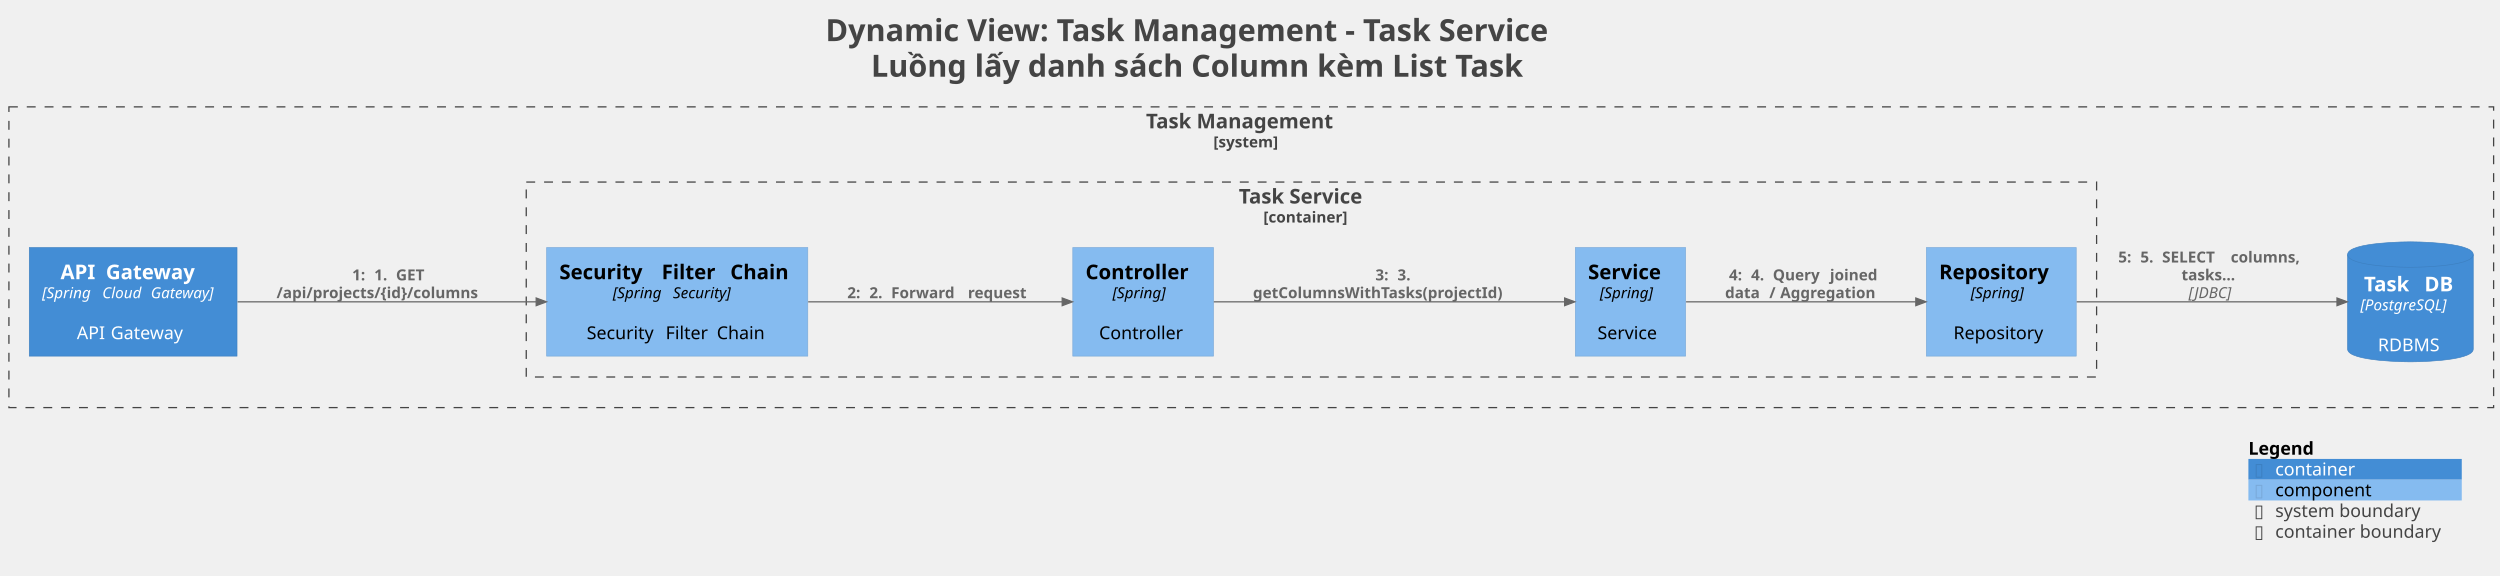
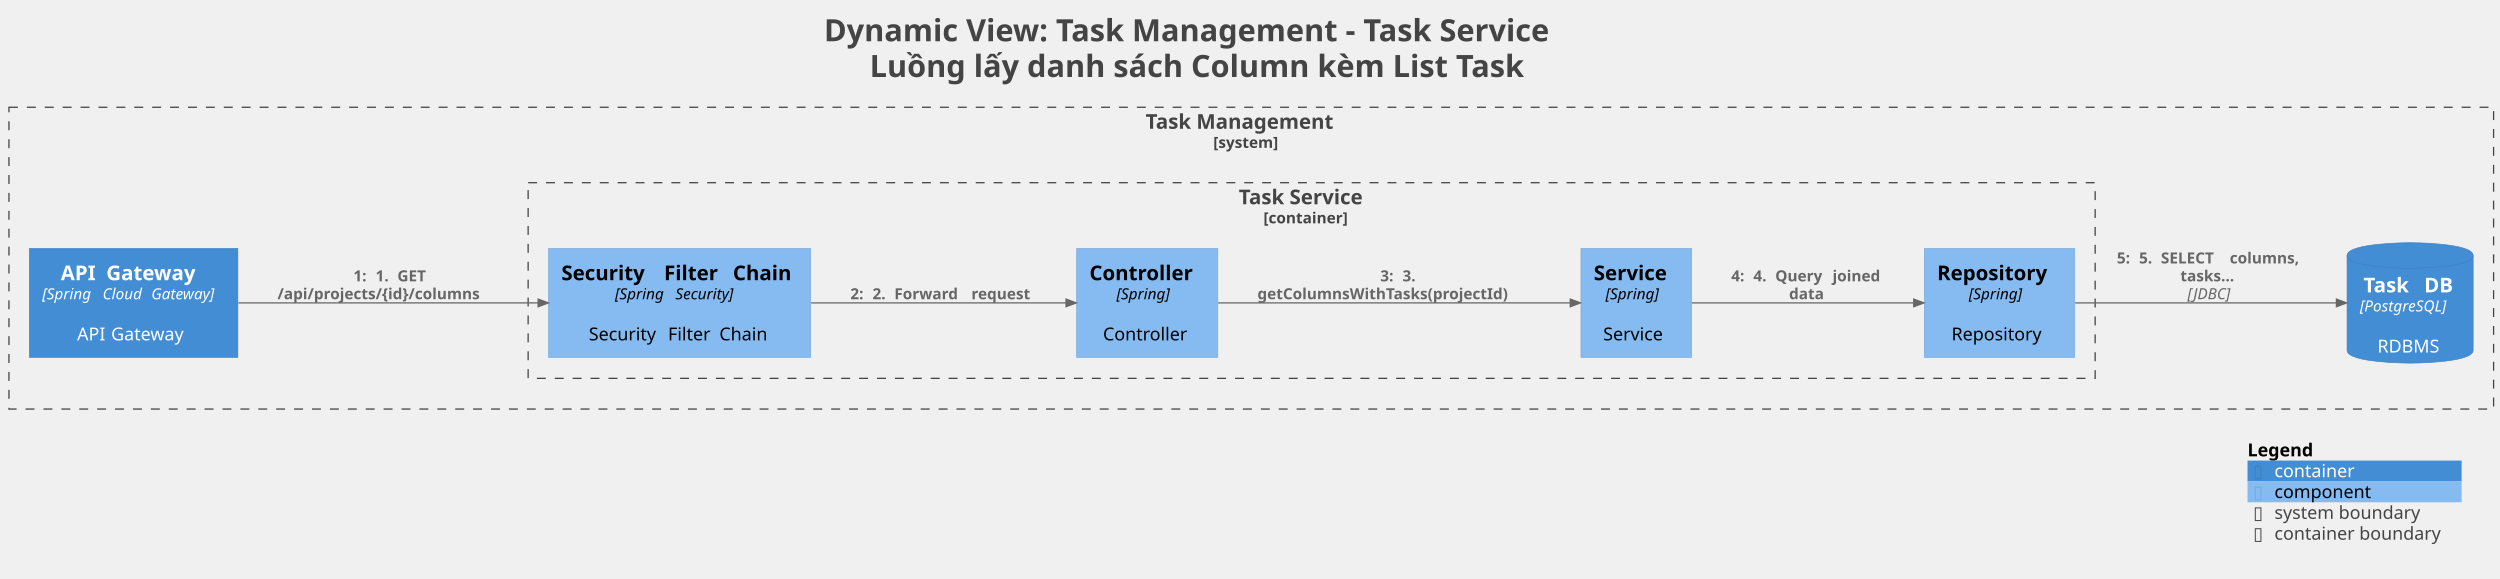
- <svg xmlns="http://www.w3.org/2000/svg" contentStyleType="text/css" data-diagram-type="DESCRIPTION" height="452px" preserveAspectRatio="none" style="width:1962px;height:452px;background:#FFFFFF;" version="1.1" viewBox="0 0 1962 452" width="1962px" zoomAndPan="magnify">
+ <svg xmlns="http://www.w3.org/2000/svg" contentStyleType="text/css" data-diagram-type="DESCRIPTION" height="452px" preserveAspectRatio="none" style="width:1955px;height:452px;background:#FFFFFF;" version="1.1" viewBox="0 0 1955 452" width="1955px" zoomAndPan="magnify">
  <defs />
  <g>
    <g class="title" data-source-line="1">
-       <text fill="#444444" font-family="sans-serif" font-size="24" font-weight="bold" lengthAdjust="spacing" textLength="653.309" x="647.841" y="32.277">Dynamic View: Task Management - Task Service</text>
-       <text fill="#444444" font-family="sans-serif" font-size="24" font-weight="bold" lengthAdjust="spacing" textLength="581.871" x="683.559" y="60.215">Luồng lấy danh sách Column kèm List Task</text>
+       <text fill="#444444" font-family="sans-serif" font-size="24" font-weight="bold" lengthAdjust="spacing" textLength="653.309" x="644.341" y="32.277">Dynamic View: Task Management - Task Service</text>
+       <text fill="#444444" font-family="sans-serif" font-size="24" font-weight="bold" lengthAdjust="spacing" textLength="581.871" x="680.059" y="60.215">Luồng lấy danh sách Column kèm List Task</text>
    </g>
    <g class="cluster" data-qualified-name="TaskManagement_boundary" data-source-line="1666" id="ent0002">
-       <rect fill="none" height="236" style="stroke:#444444;stroke-width:1;stroke-dasharray:7,7;" width="1949.99" x="7" y="83.875" />
-       <text fill="#444444" font-family="sans-serif" font-size="16" font-weight="bold" lengthAdjust="spacing" textLength="165.219" x="899.386" y="100.727">Task Management</text>
-       <text fill="#444444" font-family="sans-serif" font-size="12" font-weight="bold" lengthAdjust="spacing" textLength="59.455" x="952.268" y="115.639">[system]</text>
+       <rect fill="none" height="236" style="stroke:#444444;stroke-width:1;stroke-dasharray:7,7;" width="1942.99" x="7" y="83.875" />
+       <text fill="#444444" font-family="sans-serif" font-size="16" font-weight="bold" lengthAdjust="spacing" textLength="165.219" x="895.886" y="100.727">Task Management</text>
+       <text fill="#444444" font-family="sans-serif" font-size="12" font-weight="bold" lengthAdjust="spacing" textLength="59.455" x="948.768" y="115.639">[system]</text>
    </g>
    <g class="cluster" data-qualified-name="TaskManagement_boundary.TaskManagement.TaskService_boundary" data-source-line="1666" id="ent0003">
-       <rect fill="none" height="153" style="stroke:#444444;stroke-width:1;stroke-dasharray:7,7;" width="1232.41" x="413" y="142.875" />
-       <text fill="#444444" font-family="sans-serif" font-size="16" font-weight="bold" lengthAdjust="spacing" textLength="113.961" x="972.225" y="159.727">Task Service</text>
-       <text fill="#444444" font-family="sans-serif" font-size="12" font-weight="bold" lengthAdjust="spacing" textLength="75.416" x="991.497" y="174.639">[container]</text>
+       <rect fill="none" height="153" style="stroke:#444444;stroke-width:1;stroke-dasharray:7,7;" width="1225.41" x="413" y="142.875" />
+       <text fill="#444444" font-family="sans-serif" font-size="16" font-weight="bold" lengthAdjust="spacing" textLength="113.961" x="968.725" y="159.727">Task Service</text>
+       <text fill="#444444" font-family="sans-serif" font-size="12" font-weight="bold" lengthAdjust="spacing" textLength="75.416" x="987.997" y="174.639">[container]</text>
    </g>
    <g class="entity" data-qualified-name="TaskManagement_boundary.TaskManagement.APIGateway" data-source-line="71" id="ent0008">
      <rect fill="#438DD5" height="85.188" style="stroke:#3C7FC0;stroke-width:0.5;" width="163.004" x="23" y="194.285" />
      <text fill="#FFFFFF" font-family="sans-serif" font-size="16" font-weight="bold" lengthAdjust="spacing" textLength="30.062" x="47.467" y="219.137">API</text>
      <text fill="#FFFFFF" font-family="sans-serif" font-size="16" font-weight="bold" lengthAdjust="spacing" textLength="5.57" x="77.529" y="219.137"> </text>
      <text fill="#FFFFFF" font-family="sans-serif" font-size="16" font-weight="bold" lengthAdjust="spacing" textLength="78.438" x="83.1" y="219.137">Gateway</text>
      <text fill="#FFFFFF" font-family="sans-serif" font-size="12" font-style="italic" lengthAdjust="spacing" textLength="43.406" x="33" y="234.049">[Spring</text>
      <text fill="#FFFFFF" font-family="sans-serif" font-size="12" font-style="italic" lengthAdjust="spacing" textLength="3.814" x="76.406" y="234.049"> </text>
      <text fill="#FFFFFF" font-family="sans-serif" font-size="12" font-style="italic" lengthAdjust="spacing" textLength="34.277" x="80.221" y="234.049">Cloud</text>
      <text fill="#FFFFFF" font-family="sans-serif" font-size="12" font-style="italic" lengthAdjust="spacing" textLength="3.814" x="114.498" y="234.049"> </text>
      <text fill="#FFFFFF" font-family="sans-serif" font-size="12" font-style="italic" lengthAdjust="spacing" textLength="57.691" x="118.312" y="234.049">Gateway]</text>
      <text fill="#FFFFFF" font-family="sans-serif" font-size="14" lengthAdjust="spacing" textLength="4.45" x="102.277" y="249.874"> </text>
      <text fill="#FFFFFF" font-family="sans-serif" font-size="14" lengthAdjust="spacing" textLength="22.148" x="60.28" y="266.171">API</text>
      <text fill="#FFFFFF" font-family="sans-serif" font-size="14" lengthAdjust="spacing" textLength="4.45" x="82.429" y="266.171"> </text>
      <text fill="#FFFFFF" font-family="sans-serif" font-size="14" lengthAdjust="spacing" textLength="61.845" x="86.879" y="266.171">Gateway</text>
    </g>
    <g class="entity" data-qualified-name="TaskManagement_boundary.TaskManagement.TaskDB" data-source-line="75" id="ent0009">
-       <path d="M1842.41,199.785 C1842.41,189.785 1891.7,189.785 1891.7,189.785 C1891.7,189.785 1940.99,189.785 1940.99,199.785 L1940.99,273.973 C1940.99,283.973 1891.7,283.973 1891.7,283.973 C1891.7,283.973 1842.41,283.973 1842.41,273.973 L1842.41,199.785" fill="#438DD5" style="stroke:#3C7FC0;stroke-width:0.5;" />
-       <path d="M1842.41,199.785 C1842.41,209.785 1891.7,209.785 1891.7,209.785 C1891.7,209.785 1940.99,209.785 1940.99,199.785" fill="none" style="stroke:#3C7FC0;stroke-width:0.5;" />
-       <text fill="#FFFFFF" font-family="sans-serif" font-size="16" font-weight="bold" lengthAdjust="spacing" textLength="41.875" x="1855.239" y="228.637">Task</text>
-       <text fill="#FFFFFF" font-family="sans-serif" font-size="16" font-weight="bold" lengthAdjust="spacing" textLength="5.57" x="1897.114" y="228.637"> </text>
-       <text fill="#FFFFFF" font-family="sans-serif" font-size="16" font-weight="bold" lengthAdjust="spacing" textLength="25.477" x="1902.684" y="228.637">DB</text>
-       <text fill="#FFFFFF" font-family="sans-serif" font-size="12" font-style="italic" lengthAdjust="spacing" textLength="78.58" x="1852.41" y="243.549">[PostgreSQL]</text>
-       <text fill="#FFFFFF" font-family="sans-serif" font-size="14" lengthAdjust="spacing" textLength="4.45" x="1889.475" y="259.374"> </text>
-       <text fill="#FFFFFF" font-family="sans-serif" font-size="14" lengthAdjust="spacing" textLength="51.078" x="1866.161" y="275.671">RDBMS</text>
+       <path d="M1835.41,199.785 C1835.41,189.785 1884.7,189.785 1884.7,189.785 C1884.7,189.785 1933.99,189.785 1933.99,199.785 L1933.99,273.973 C1933.99,283.973 1884.7,283.973 1884.7,283.973 C1884.7,283.973 1835.41,283.973 1835.41,273.973 L1835.41,199.785" fill="#438DD5" style="stroke:#3C7FC0;stroke-width:0.5;" />
+       <path d="M1835.41,199.785 C1835.41,209.785 1884.7,209.785 1884.7,209.785 C1884.7,209.785 1933.99,209.785 1933.99,199.785" fill="none" style="stroke:#3C7FC0;stroke-width:0.5;" />
+       <text fill="#FFFFFF" font-family="sans-serif" font-size="16" font-weight="bold" lengthAdjust="spacing" textLength="41.875" x="1848.239" y="228.637">Task</text>
+       <text fill="#FFFFFF" font-family="sans-serif" font-size="16" font-weight="bold" lengthAdjust="spacing" textLength="5.57" x="1890.114" y="228.637"> </text>
+       <text fill="#FFFFFF" font-family="sans-serif" font-size="16" font-weight="bold" lengthAdjust="spacing" textLength="25.477" x="1895.684" y="228.637">DB</text>
+       <text fill="#FFFFFF" font-family="sans-serif" font-size="12" font-style="italic" lengthAdjust="spacing" textLength="78.58" x="1845.41" y="243.549">[PostgreSQL]</text>
+       <text fill="#FFFFFF" font-family="sans-serif" font-size="14" lengthAdjust="spacing" textLength="4.45" x="1882.475" y="259.374"> </text>
+       <text fill="#FFFFFF" font-family="sans-serif" font-size="14" lengthAdjust="spacing" textLength="51.078" x="1859.161" y="275.671">RDBMS</text>
    </g>
    <g class="entity" data-qualified-name="TaskManagement_boundary.TaskManagement.TaskService_boundary.TaskManagement.TaskService.SecurityFilterChain" data-source-line="78" id="ent0004">
      <rect fill="#85BBF0" height="85.188" style="stroke:#78A8D8;stroke-width:0.5;" width="204.938" x="429" y="194.285" />
      <text fill="#000000" font-family="sans-serif" font-size="16" font-weight="bold" lengthAdjust="spacing" textLength="74.703" x="439" y="219.137">Security</text>
      <text fill="#000000" font-family="sans-serif" font-size="16" font-weight="bold" lengthAdjust="spacing" textLength="5.57" x="513.703" y="219.137"> </text>
      <text fill="#000000" font-family="sans-serif" font-size="16" font-weight="bold" lengthAdjust="spacing" textLength="48.289" x="519.273" y="219.137">Filter</text>
      <text fill="#000000" font-family="sans-serif" font-size="16" font-weight="bold" lengthAdjust="spacing" textLength="5.57" x="567.562" y="219.137"> </text>
      <text fill="#000000" font-family="sans-serif" font-size="16" font-weight="bold" lengthAdjust="spacing" textLength="50.805" x="573.133" y="219.137">Chain</text>
      <text fill="#000000" font-family="sans-serif" font-size="12" font-style="italic" lengthAdjust="spacing" textLength="43.406" x="480.879" y="234.049">[Spring</text>
      <text fill="#000000" font-family="sans-serif" font-size="12" font-style="italic" lengthAdjust="spacing" textLength="3.814" x="524.285" y="234.049"> </text>
      <text fill="#000000" font-family="sans-serif" font-size="12" font-style="italic" lengthAdjust="spacing" textLength="53.959" x="528.1" y="234.049">Security]</text>
      <text fill="#000000" font-family="sans-serif" font-size="14" lengthAdjust="spacing" textLength="4.45" x="529.244" y="249.874"> </text>
      <text fill="#000000" font-family="sans-serif" font-size="14" lengthAdjust="spacing" textLength="57.49" x="460.433" y="266.171">Security</text>
      <text fill="#000000" font-family="sans-serif" font-size="14" lengthAdjust="spacing" textLength="4.45" x="517.923" y="266.171"> </text>
      <text fill="#000000" font-family="sans-serif" font-size="14" lengthAdjust="spacing" textLength="35.69" x="522.374" y="266.171">Filter</text>
      <text fill="#000000" font-family="sans-serif" font-size="14" lengthAdjust="spacing" textLength="4.45" x="558.064" y="266.171"> </text>
      <text fill="#000000" font-family="sans-serif" font-size="14" lengthAdjust="spacing" textLength="39.99" x="562.514" y="266.171">Chain</text>
    </g>
    <g class="entity" data-qualified-name="TaskManagement_boundary.TaskManagement.TaskService_boundary.TaskManagement.TaskService.Controller" data-source-line="78" id="ent0005">
      <rect fill="#85BBF0" height="85.188" style="stroke:#78A8D8;stroke-width:0.5;" width="110.367" x="841.94" y="194.285" />
      <text fill="#000000" font-family="sans-serif" font-size="16" font-weight="bold" lengthAdjust="spacing" textLength="90.367" x="851.94" y="219.137">Controller</text>
      <text fill="#000000" font-family="sans-serif" font-size="12" font-style="italic" lengthAdjust="spacing" textLength="48.088" x="873.08" y="234.049">[Spring]</text>
      <text fill="#000000" font-family="sans-serif" font-size="14" lengthAdjust="spacing" textLength="4.45" x="894.899" y="249.874"> </text>
      <text fill="#000000" font-family="sans-serif" font-size="14" lengthAdjust="spacing" textLength="69.173" x="862.537" y="266.171">Controller</text>
    </g>
    <g class="entity" data-qualified-name="TaskManagement_boundary.TaskManagement.TaskService_boundary.TaskManagement.TaskService.Service" data-source-line="78" id="ent0006">
      <rect fill="#85BBF0" height="85.188" style="stroke:#78A8D8;stroke-width:0.5;" width="86.516" x="1236.31" y="194.285" />
      <text fill="#000000" font-family="sans-serif" font-size="16" font-weight="bold" lengthAdjust="spacing" textLength="66.516" x="1246.31" y="219.137">Service</text>
      <text fill="#000000" font-family="sans-serif" font-size="12" font-style="italic" lengthAdjust="spacing" textLength="48.088" x="1255.524" y="234.049">[Spring]</text>
      <text fill="#000000" font-family="sans-serif" font-size="14" lengthAdjust="spacing" textLength="4.45" x="1277.343" y="249.874"> </text>
      <text fill="#000000" font-family="sans-serif" font-size="14" lengthAdjust="spacing" textLength="51.741" x="1253.697" y="266.171">Service</text>
    </g>
    <g class="entity" data-qualified-name="TaskManagement_boundary.TaskManagement.TaskService_boundary.TaskManagement.TaskService.Repository" data-source-line="78" id="ent0007">
-       <rect fill="#85BBF0" height="85.188" style="stroke:#78A8D8;stroke-width:0.5;" width="117.586" x="1511.82" y="194.285" />
-       <text fill="#000000" font-family="sans-serif" font-size="16" font-weight="bold" lengthAdjust="spacing" textLength="97.586" x="1521.82" y="219.137">Repository</text>
-       <text fill="#000000" font-family="sans-serif" font-size="12" font-style="italic" lengthAdjust="spacing" textLength="48.088" x="1546.569" y="234.049">[Spring]</text>
-       <text fill="#000000" font-family="sans-serif" font-size="14" lengthAdjust="spacing" textLength="4.45" x="1568.388" y="249.874"> </text>
-       <text fill="#000000" font-family="sans-serif" font-size="14" lengthAdjust="spacing" textLength="75.072" x="1533.077" y="266.171">Repository</text>
+       <rect fill="#85BBF0" height="85.188" style="stroke:#78A8D8;stroke-width:0.5;" width="117.586" x="1504.82" y="194.285" />
+       <text fill="#000000" font-family="sans-serif" font-size="16" font-weight="bold" lengthAdjust="spacing" textLength="97.586" x="1514.82" y="219.137">Repository</text>
+       <text fill="#000000" font-family="sans-serif" font-size="12" font-style="italic" lengthAdjust="spacing" textLength="48.088" x="1539.569" y="234.049">[Spring]</text>
+       <text fill="#000000" font-family="sans-serif" font-size="14" lengthAdjust="spacing" textLength="4.45" x="1561.388" y="249.874"> </text>
+       <text fill="#000000" font-family="sans-serif" font-size="14" lengthAdjust="spacing" textLength="75.072" x="1526.077" y="266.171">Repository</text>
    </g>
    <g class="link" data-entity-1="ent0008" data-entity-2="ent0004" data-link-type="dependency" data-source-line="1779" id="lnk10">
      <path d="M186.44,236.875 C255.31,236.875 346.59,236.875 420.81,236.875" fill="none" id="TaskManagement.APIGateway-to-TaskManagement.TaskService.SecurityFilterChain" style="stroke:#666666;stroke-width:1;" />
      <polygon fill="#666666" points="428.81,236.875,420.81,233.875,420.81,239.875,428.81,236.875" style="stroke:#666666;stroke-width:1;" />
      <text fill="#666666" font-family="sans-serif" font-size="12" font-weight="bold" lengthAdjust="spacing" textLength="13.148" x="276.338" y="220.014">1:</text>
      <text fill="#666666" font-family="sans-serif" font-size="12" font-weight="bold" lengthAdjust="spacing" textLength="4.178" x="289.486" y="220.014"> </text>
      <text fill="#666666" font-family="sans-serif" font-size="12" font-weight="bold" lengthAdjust="spacing" textLength="12.908" x="293.664" y="220.014">1.</text>
      <text fill="#666666" font-family="sans-serif" font-size="12" font-weight="bold" lengthAdjust="spacing" textLength="4.178" x="306.572" y="220.014"> </text>
      <text fill="#666666" font-family="sans-serif" font-size="12" font-weight="bold" lengthAdjust="spacing" textLength="26.232" x="310.75" y="220.014">GET</text>
      <text fill="#666666" font-family="sans-serif" font-size="12" font-weight="bold" lengthAdjust="spacing" textLength="179.32" x="217" y="233.982">/api/projects/{id}/columns</text>
    </g>
    <g class="link" data-entity-1="ent0004" data-entity-2="ent0005" data-link-type="dependency" data-source-line="1779" id="lnk11">
      <path d="M634.25,236.875 C701.49,236.875 778.98,236.875 833.63,236.875" fill="none" id="TaskManagement.TaskService.SecurityFilterChain-to-TaskManagement.TaskService.Controller" style="stroke:#666666;stroke-width:1;" />
      <polygon fill="#666666" points="841.63,236.875,833.63,233.875,833.63,239.875,841.63,236.875" style="stroke:#666666;stroke-width:1;" />
      <text fill="#666666" font-family="sans-serif" font-size="12" font-weight="bold" lengthAdjust="spacing" textLength="13.148" x="664.94" y="234.014">2:</text>
      <text fill="#666666" font-family="sans-serif" font-size="12" font-weight="bold" lengthAdjust="spacing" textLength="4.178" x="678.088" y="234.014"> </text>
      <text fill="#666666" font-family="sans-serif" font-size="12" font-weight="bold" lengthAdjust="spacing" textLength="12.908" x="682.266" y="234.014">2.</text>
      <text fill="#666666" font-family="sans-serif" font-size="12" font-weight="bold" lengthAdjust="spacing" textLength="4.178" x="695.174" y="234.014"> </text>
      <text fill="#666666" font-family="sans-serif" font-size="12" font-weight="bold" lengthAdjust="spacing" textLength="56.051" x="699.352" y="234.014">Forward</text>
      <text fill="#666666" font-family="sans-serif" font-size="12" font-weight="bold" lengthAdjust="spacing" textLength="4.178" x="755.403" y="234.014"> </text>
      <text fill="#666666" font-family="sans-serif" font-size="12" font-weight="bold" lengthAdjust="spacing" textLength="52.207" x="759.581" y="234.014">request</text>
    </g>
    <g class="link" data-entity-1="ent0005" data-entity-2="ent0006" data-link-type="dependency" data-source-line="1779" id="lnk12">
      <path d="M952.63,236.875 C1029.06,236.875 1158.49,236.875 1227.93,236.875" fill="none" id="TaskManagement.TaskService.Controller-to-TaskManagement.TaskService.Service" style="stroke:#666666;stroke-width:1;" />
      <polygon fill="#666666" points="1235.93,236.875,1227.93,233.875,1227.93,239.875,1235.93,236.875" style="stroke:#666666;stroke-width:1;" />
      <text fill="#666666" font-family="sans-serif" font-size="12" font-weight="bold" lengthAdjust="spacing" textLength="13.148" x="1079.401" y="220.014">3:</text>
      <text fill="#666666" font-family="sans-serif" font-size="12" font-weight="bold" lengthAdjust="spacing" textLength="4.178" x="1092.549" y="220.014"> </text>
      <text fill="#666666" font-family="sans-serif" font-size="12" font-weight="bold" lengthAdjust="spacing" textLength="12.908" x="1096.727" y="220.014">3.</text>
      <text fill="#666666" font-family="sans-serif" font-size="12" font-weight="bold" lengthAdjust="spacing" textLength="222.416" x="983.31" y="233.982">getColumnsWithTasks(projectId)</text>
    </g>
    <g class="link" data-entity-1="ent0006" data-entity-2="ent0007" data-link-type="dependency" data-source-line="1779" id="lnk13">
-       <path d="M1323.22,236.875 C1373.08,236.875 1447.85,236.875 1503.54,236.875" fill="none" id="TaskManagement.TaskService.Service-to-TaskManagement.TaskService.Repository" style="stroke:#666666;stroke-width:1;" />
-       <polygon fill="#666666" points="1511.54,236.875,1503.54,233.875,1503.54,239.875,1511.54,236.875" style="stroke:#666666;stroke-width:1;" />
-       <text fill="#666666" font-family="sans-serif" font-size="12" font-weight="bold" lengthAdjust="spacing" textLength="13.148" x="1356.896" y="220.014">4:</text>
-       <text fill="#666666" font-family="sans-serif" font-size="12" font-weight="bold" lengthAdjust="spacing" textLength="4.178" x="1370.045" y="220.014"> </text>
-       <text fill="#666666" font-family="sans-serif" font-size="12" font-weight="bold" lengthAdjust="spacing" textLength="12.908" x="1374.222" y="220.014">4.</text>
-       <text fill="#666666" font-family="sans-serif" font-size="12" font-weight="bold" lengthAdjust="spacing" textLength="4.178" x="1387.13" y="220.014"> </text>
-       <text fill="#666666" font-family="sans-serif" font-size="12" font-weight="bold" lengthAdjust="spacing" textLength="40.623" x="1391.308" y="220.014">Query</text>
-       <text fill="#666666" font-family="sans-serif" font-size="12" font-weight="bold" lengthAdjust="spacing" textLength="4.178" x="1431.931" y="220.014"> </text>
-       <text fill="#666666" font-family="sans-serif" font-size="12" font-weight="bold" lengthAdjust="spacing" textLength="41.742" x="1436.109" y="220.014">joined</text>
-       <text fill="#666666" font-family="sans-serif" font-size="12" font-weight="bold" lengthAdjust="spacing" textLength="30.521" x="1353.82" y="233.982">data</text>
-       <text fill="#666666" font-family="sans-serif" font-size="12" font-weight="bold" lengthAdjust="spacing" textLength="4.178" x="1384.341" y="233.982"> </text>
-       <text fill="#666666" font-family="sans-serif" font-size="12" font-weight="bold" lengthAdjust="spacing" textLength="4.383" x="1388.519" y="233.982">/</text>
-       <text fill="#666666" font-family="sans-serif" font-size="12" font-weight="bold" lengthAdjust="spacing" textLength="4.178" x="1392.902" y="233.982"> </text>
-       <text fill="#666666" font-family="sans-serif" font-size="12" font-weight="bold" lengthAdjust="spacing" textLength="83.848" x="1397.08" y="233.982">Aggregation</text>
+       <path d="M1323.1,236.875 C1371.42,236.875 1442.56,236.875 1496.54,236.875" fill="none" id="TaskManagement.TaskService.Service-to-TaskManagement.TaskService.Repository" style="stroke:#666666;stroke-width:1;" />
+       <polygon fill="#666666" points="1504.54,236.875,1496.54,233.875,1496.54,239.875,1504.54,236.875" style="stroke:#666666;stroke-width:1;" />
+       <text fill="#666666" font-family="sans-serif" font-size="12" font-weight="bold" lengthAdjust="spacing" textLength="13.148" x="1353.82" y="220.014">4:</text>
+       <text fill="#666666" font-family="sans-serif" font-size="12" font-weight="bold" lengthAdjust="spacing" textLength="4.178" x="1366.968" y="220.014"> </text>
+       <text fill="#666666" font-family="sans-serif" font-size="12" font-weight="bold" lengthAdjust="spacing" textLength="12.908" x="1371.146" y="220.014">4.</text>
+       <text fill="#666666" font-family="sans-serif" font-size="12" font-weight="bold" lengthAdjust="spacing" textLength="4.178" x="1384.054" y="220.014"> </text>
+       <text fill="#666666" font-family="sans-serif" font-size="12" font-weight="bold" lengthAdjust="spacing" textLength="40.623" x="1388.232" y="220.014">Query</text>
+       <text fill="#666666" font-family="sans-serif" font-size="12" font-weight="bold" lengthAdjust="spacing" textLength="4.178" x="1428.855" y="220.014"> </text>
+       <text fill="#666666" font-family="sans-serif" font-size="12" font-weight="bold" lengthAdjust="spacing" textLength="41.742" x="1433.033" y="220.014">joined</text>
+       <text fill="#666666" font-family="sans-serif" font-size="12" font-weight="bold" lengthAdjust="spacing" textLength="30.521" x="1399.037" y="233.982">data</text>
    </g>
    <g class="link" data-entity-1="ent0007" data-entity-2="ent0009" data-link-type="dependency" data-source-line="1779" id="lnk14">
-       <path d="M1629.77,236.875 C1690.62,236.875 1777.06,236.875 1834.08,236.875" fill="none" id="TaskManagement.TaskService.Repository-to-TaskManagement.TaskDB" style="stroke:#666666;stroke-width:1;" />
-       <polygon fill="#666666" points="1842.08,236.875,1834.08,233.875,1834.08,239.875,1842.08,236.875" style="stroke:#666666;stroke-width:1;" />
-       <text fill="#666666" font-family="sans-serif" font-size="12" font-weight="bold" lengthAdjust="spacing" textLength="13.148" x="1662.41" y="206.014">5:</text>
-       <text fill="#666666" font-family="sans-serif" font-size="12" font-weight="bold" lengthAdjust="spacing" textLength="4.178" x="1675.558" y="206.014"> </text>
-       <text fill="#666666" font-family="sans-serif" font-size="12" font-weight="bold" lengthAdjust="spacing" textLength="12.908" x="1679.736" y="206.014">5.</text>
-       <text fill="#666666" font-family="sans-serif" font-size="12" font-weight="bold" lengthAdjust="spacing" textLength="4.178" x="1692.644" y="206.014"> </text>
-       <text fill="#666666" font-family="sans-serif" font-size="12" font-weight="bold" lengthAdjust="spacing" textLength="49.676" x="1696.822" y="206.014">SELECT</text>
-       <text fill="#666666" font-family="sans-serif" font-size="12" font-weight="bold" lengthAdjust="spacing" textLength="4.178" x="1746.498" y="206.014"> </text>
-       <text fill="#666666" font-family="sans-serif" font-size="12" font-weight="bold" lengthAdjust="spacing" textLength="60.762" x="1750.676" y="206.014">columns,</text>
-       <text fill="#666666" font-family="sans-serif" font-size="12" font-weight="bold" lengthAdjust="spacing" textLength="49.775" x="1712.036" y="219.982">tasks...</text>
-       <text fill="#666666" font-family="sans-serif" font-size="12" font-style="italic" lengthAdjust="spacing" textLength="38.754" x="1717.547" y="233.951">[JDBC]</text>
+       <path d="M1622.77,236.875 C1683.62,236.875 1770.06,236.875 1827.08,236.875" fill="none" id="TaskManagement.TaskService.Repository-to-TaskManagement.TaskDB" style="stroke:#666666;stroke-width:1;" />
+       <polygon fill="#666666" points="1835.08,236.875,1827.08,233.875,1827.08,239.875,1835.08,236.875" style="stroke:#666666;stroke-width:1;" />
+       <text fill="#666666" font-family="sans-serif" font-size="12" font-weight="bold" lengthAdjust="spacing" textLength="13.148" x="1655.41" y="206.014">5:</text>
+       <text fill="#666666" font-family="sans-serif" font-size="12" font-weight="bold" lengthAdjust="spacing" textLength="4.178" x="1668.558" y="206.014"> </text>
+       <text fill="#666666" font-family="sans-serif" font-size="12" font-weight="bold" lengthAdjust="spacing" textLength="12.908" x="1672.736" y="206.014">5.</text>
+       <text fill="#666666" font-family="sans-serif" font-size="12" font-weight="bold" lengthAdjust="spacing" textLength="4.178" x="1685.644" y="206.014"> </text>
+       <text fill="#666666" font-family="sans-serif" font-size="12" font-weight="bold" lengthAdjust="spacing" textLength="49.676" x="1689.822" y="206.014">SELECT</text>
+       <text fill="#666666" font-family="sans-serif" font-size="12" font-weight="bold" lengthAdjust="spacing" textLength="4.178" x="1739.498" y="206.014"> </text>
+       <text fill="#666666" font-family="sans-serif" font-size="12" font-weight="bold" lengthAdjust="spacing" textLength="60.762" x="1743.676" y="206.014">columns,</text>
+       <text fill="#666666" font-family="sans-serif" font-size="12" font-weight="bold" lengthAdjust="spacing" textLength="49.775" x="1705.036" y="219.982">tasks...</text>
+       <text fill="#666666" font-family="sans-serif" font-size="12" font-style="italic" lengthAdjust="spacing" textLength="38.754" x="1710.547" y="233.951">[JDBC]</text>
    </g>
    <g class="legend" data-source-line="1576">
-       <rect fill="none" height="16.297" style="stroke:none;stroke-width:1;" width="167.446" x="1764.544" y="343.875" />
-       <text fill="#000000" font-family="sans-serif" font-size="14" font-weight="bold" lengthAdjust="spacing" textLength="57.921" x="1764.544" y="356.87">Legend</text>
-       <text fill="#FFFFFF" font-family="sans-serif" font-size="14" lengthAdjust="spacing" textLength="4.45" x="1827.339" y="356.87"> </text>
-       <rect fill="#438DD5" height="16.297" style="stroke:none;stroke-width:1;" width="167.446" x="1764.544" y="360.172" />
-       <text fill="#3C7FC0" font-family="sans-serif" font-size="14" lengthAdjust="spacing" textLength="7.704" x="1768.994" y="373.167">▯</text>
-       <text fill="#FFFFFF" font-family="sans-serif" font-size="14" lengthAdjust="spacing" textLength="4.45" x="1776.698" y="373.167"> </text>
-       <text fill="#FFFFFF" font-family="sans-serif" font-size="14" lengthAdjust="spacing" textLength="66.336" x="1785.598" y="373.167">container</text>
-       <text fill="#FFFFFF" font-family="sans-serif" font-size="14" lengthAdjust="spacing" textLength="4.45" x="1856.384" y="373.167"> </text>
-       <rect fill="#85BBF0" height="16.297" style="stroke:none;stroke-width:1;" width="167.446" x="1764.544" y="376.469" />
-       <text fill="#78A8D8" font-family="sans-serif" font-size="14" lengthAdjust="spacing" textLength="7.704" x="1768.994" y="389.464">▯</text>
-       <text fill="#FFFFFF" font-family="sans-serif" font-size="14" lengthAdjust="spacing" textLength="4.45" x="1776.698" y="389.464"> </text>
-       <text fill="#000000" font-family="sans-serif" font-size="14" lengthAdjust="spacing" textLength="79.201" x="1785.598" y="389.464">component</text>
-       <text fill="#FFFFFF" font-family="sans-serif" font-size="14" lengthAdjust="spacing" textLength="4.45" x="1869.25" y="389.464"> </text>
-       <rect fill="none" height="16.297" style="stroke:none;stroke-width:1;" width="167.446" x="1764.544" y="392.766" />
-       <text fill="#444444" font-family="sans-serif" font-size="14" lengthAdjust="spacing" textLength="7.704" x="1768.994" y="405.761">▯</text>
-       <text fill="#FFFFFF" font-family="sans-serif" font-size="14" lengthAdjust="spacing" textLength="4.45" x="1776.698" y="405.761"> </text>
-       <text fill="#444444" font-family="sans-serif" font-size="14" lengthAdjust="spacing" textLength="121.769" x="1785.598" y="405.761">system boundary</text>
-       <text fill="#FFFFFF" font-family="sans-serif" font-size="14" lengthAdjust="spacing" textLength="4.45" x="1911.817" y="405.761"> </text>
-       <rect fill="none" height="16.297" style="stroke:none;stroke-width:1;" width="167.446" x="1764.544" y="409.062" />
-       <text fill="#444444" font-family="sans-serif" font-size="14" lengthAdjust="spacing" textLength="7.704" x="1768.994" y="422.058">▯</text>
-       <text fill="#FFFFFF" font-family="sans-serif" font-size="14" lengthAdjust="spacing" textLength="4.45" x="1776.698" y="422.058"> </text>
-       <text fill="#444444" font-family="sans-serif" font-size="14" lengthAdjust="spacing" textLength="137.491" x="1785.598" y="422.058">container boundary</text>
-       <text fill="#FFFFFF" font-family="sans-serif" font-size="14" lengthAdjust="spacing" textLength="4.45" x="1927.54" y="422.058"> </text>
-       <line style="stroke:none;stroke-width:1;" x1="1764.544" x2="1931.99" y1="343.875" y2="343.875" />
-       <line style="stroke:none;stroke-width:1;" x1="1764.544" x2="1931.99" y1="360.172" y2="360.172" />
-       <line style="stroke:none;stroke-width:1;" x1="1764.544" x2="1931.99" y1="376.469" y2="376.469" />
-       <line style="stroke:none;stroke-width:1;" x1="1764.544" x2="1931.99" y1="392.766" y2="392.766" />
-       <line style="stroke:none;stroke-width:1;" x1="1764.544" x2="1931.99" y1="409.062" y2="409.062" />
-       <line style="stroke:none;stroke-width:1;" x1="1764.544" x2="1931.99" y1="425.359" y2="425.359" />
-       <line style="stroke:none;stroke-width:1;" x1="1764.544" x2="1764.544" y1="343.875" y2="425.359" />
-       <line style="stroke:none;stroke-width:1;" x1="1931.99" x2="1931.99" y1="343.875" y2="425.359" />
+       <rect fill="none" height="16.297" style="stroke:none;stroke-width:1;" width="167.446" x="1757.544" y="343.875" />
+       <text fill="#000000" font-family="sans-serif" font-size="14" font-weight="bold" lengthAdjust="spacing" textLength="57.921" x="1757.544" y="356.87">Legend</text>
+       <text fill="#FFFFFF" font-family="sans-serif" font-size="14" lengthAdjust="spacing" textLength="4.45" x="1820.339" y="356.87"> </text>
+       <rect fill="#438DD5" height="16.297" style="stroke:none;stroke-width:1;" width="167.446" x="1757.544" y="360.172" />
+       <text fill="#3C7FC0" font-family="sans-serif" font-size="14" lengthAdjust="spacing" textLength="7.704" x="1761.994" y="373.167">▯</text>
+       <text fill="#FFFFFF" font-family="sans-serif" font-size="14" lengthAdjust="spacing" textLength="4.45" x="1769.698" y="373.167"> </text>
+       <text fill="#FFFFFF" font-family="sans-serif" font-size="14" lengthAdjust="spacing" textLength="66.336" x="1778.598" y="373.167">container</text>
+       <text fill="#FFFFFF" font-family="sans-serif" font-size="14" lengthAdjust="spacing" textLength="4.45" x="1849.384" y="373.167"> </text>
+       <rect fill="#85BBF0" height="16.297" style="stroke:none;stroke-width:1;" width="167.446" x="1757.544" y="376.469" />
+       <text fill="#78A8D8" font-family="sans-serif" font-size="14" lengthAdjust="spacing" textLength="7.704" x="1761.994" y="389.464">▯</text>
+       <text fill="#FFFFFF" font-family="sans-serif" font-size="14" lengthAdjust="spacing" textLength="4.45" x="1769.698" y="389.464"> </text>
+       <text fill="#000000" font-family="sans-serif" font-size="14" lengthAdjust="spacing" textLength="79.201" x="1778.598" y="389.464">component</text>
+       <text fill="#FFFFFF" font-family="sans-serif" font-size="14" lengthAdjust="spacing" textLength="4.45" x="1862.25" y="389.464"> </text>
+       <rect fill="none" height="16.297" style="stroke:none;stroke-width:1;" width="167.446" x="1757.544" y="392.766" />
+       <text fill="#444444" font-family="sans-serif" font-size="14" lengthAdjust="spacing" textLength="7.704" x="1761.994" y="405.761">▯</text>
+       <text fill="#FFFFFF" font-family="sans-serif" font-size="14" lengthAdjust="spacing" textLength="4.45" x="1769.698" y="405.761"> </text>
+       <text fill="#444444" font-family="sans-serif" font-size="14" lengthAdjust="spacing" textLength="121.769" x="1778.598" y="405.761">system boundary</text>
+       <text fill="#FFFFFF" font-family="sans-serif" font-size="14" lengthAdjust="spacing" textLength="4.45" x="1904.817" y="405.761"> </text>
+       <rect fill="none" height="16.297" style="stroke:none;stroke-width:1;" width="167.446" x="1757.544" y="409.062" />
+       <text fill="#444444" font-family="sans-serif" font-size="14" lengthAdjust="spacing" textLength="7.704" x="1761.994" y="422.058">▯</text>
+       <text fill="#FFFFFF" font-family="sans-serif" font-size="14" lengthAdjust="spacing" textLength="4.45" x="1769.698" y="422.058"> </text>
+       <text fill="#444444" font-family="sans-serif" font-size="14" lengthAdjust="spacing" textLength="137.491" x="1778.598" y="422.058">container boundary</text>
+       <text fill="#FFFFFF" font-family="sans-serif" font-size="14" lengthAdjust="spacing" textLength="4.45" x="1920.54" y="422.058"> </text>
+       <line style="stroke:none;stroke-width:1;" x1="1757.544" x2="1924.99" y1="343.875" y2="343.875" />
+       <line style="stroke:none;stroke-width:1;" x1="1757.544" x2="1924.99" y1="360.172" y2="360.172" />
+       <line style="stroke:none;stroke-width:1;" x1="1757.544" x2="1924.99" y1="376.469" y2="376.469" />
+       <line style="stroke:none;stroke-width:1;" x1="1757.544" x2="1924.99" y1="392.766" y2="392.766" />
+       <line style="stroke:none;stroke-width:1;" x1="1757.544" x2="1924.99" y1="409.062" y2="409.062" />
+       <line style="stroke:none;stroke-width:1;" x1="1757.544" x2="1924.99" y1="425.359" y2="425.359" />
+       <line style="stroke:none;stroke-width:1;" x1="1757.544" x2="1757.544" y1="343.875" y2="425.359" />
+       <line style="stroke:none;stroke-width:1;" x1="1924.99" x2="1924.99" y1="343.875" y2="425.359" />
    </g>
  </g>
</svg>
